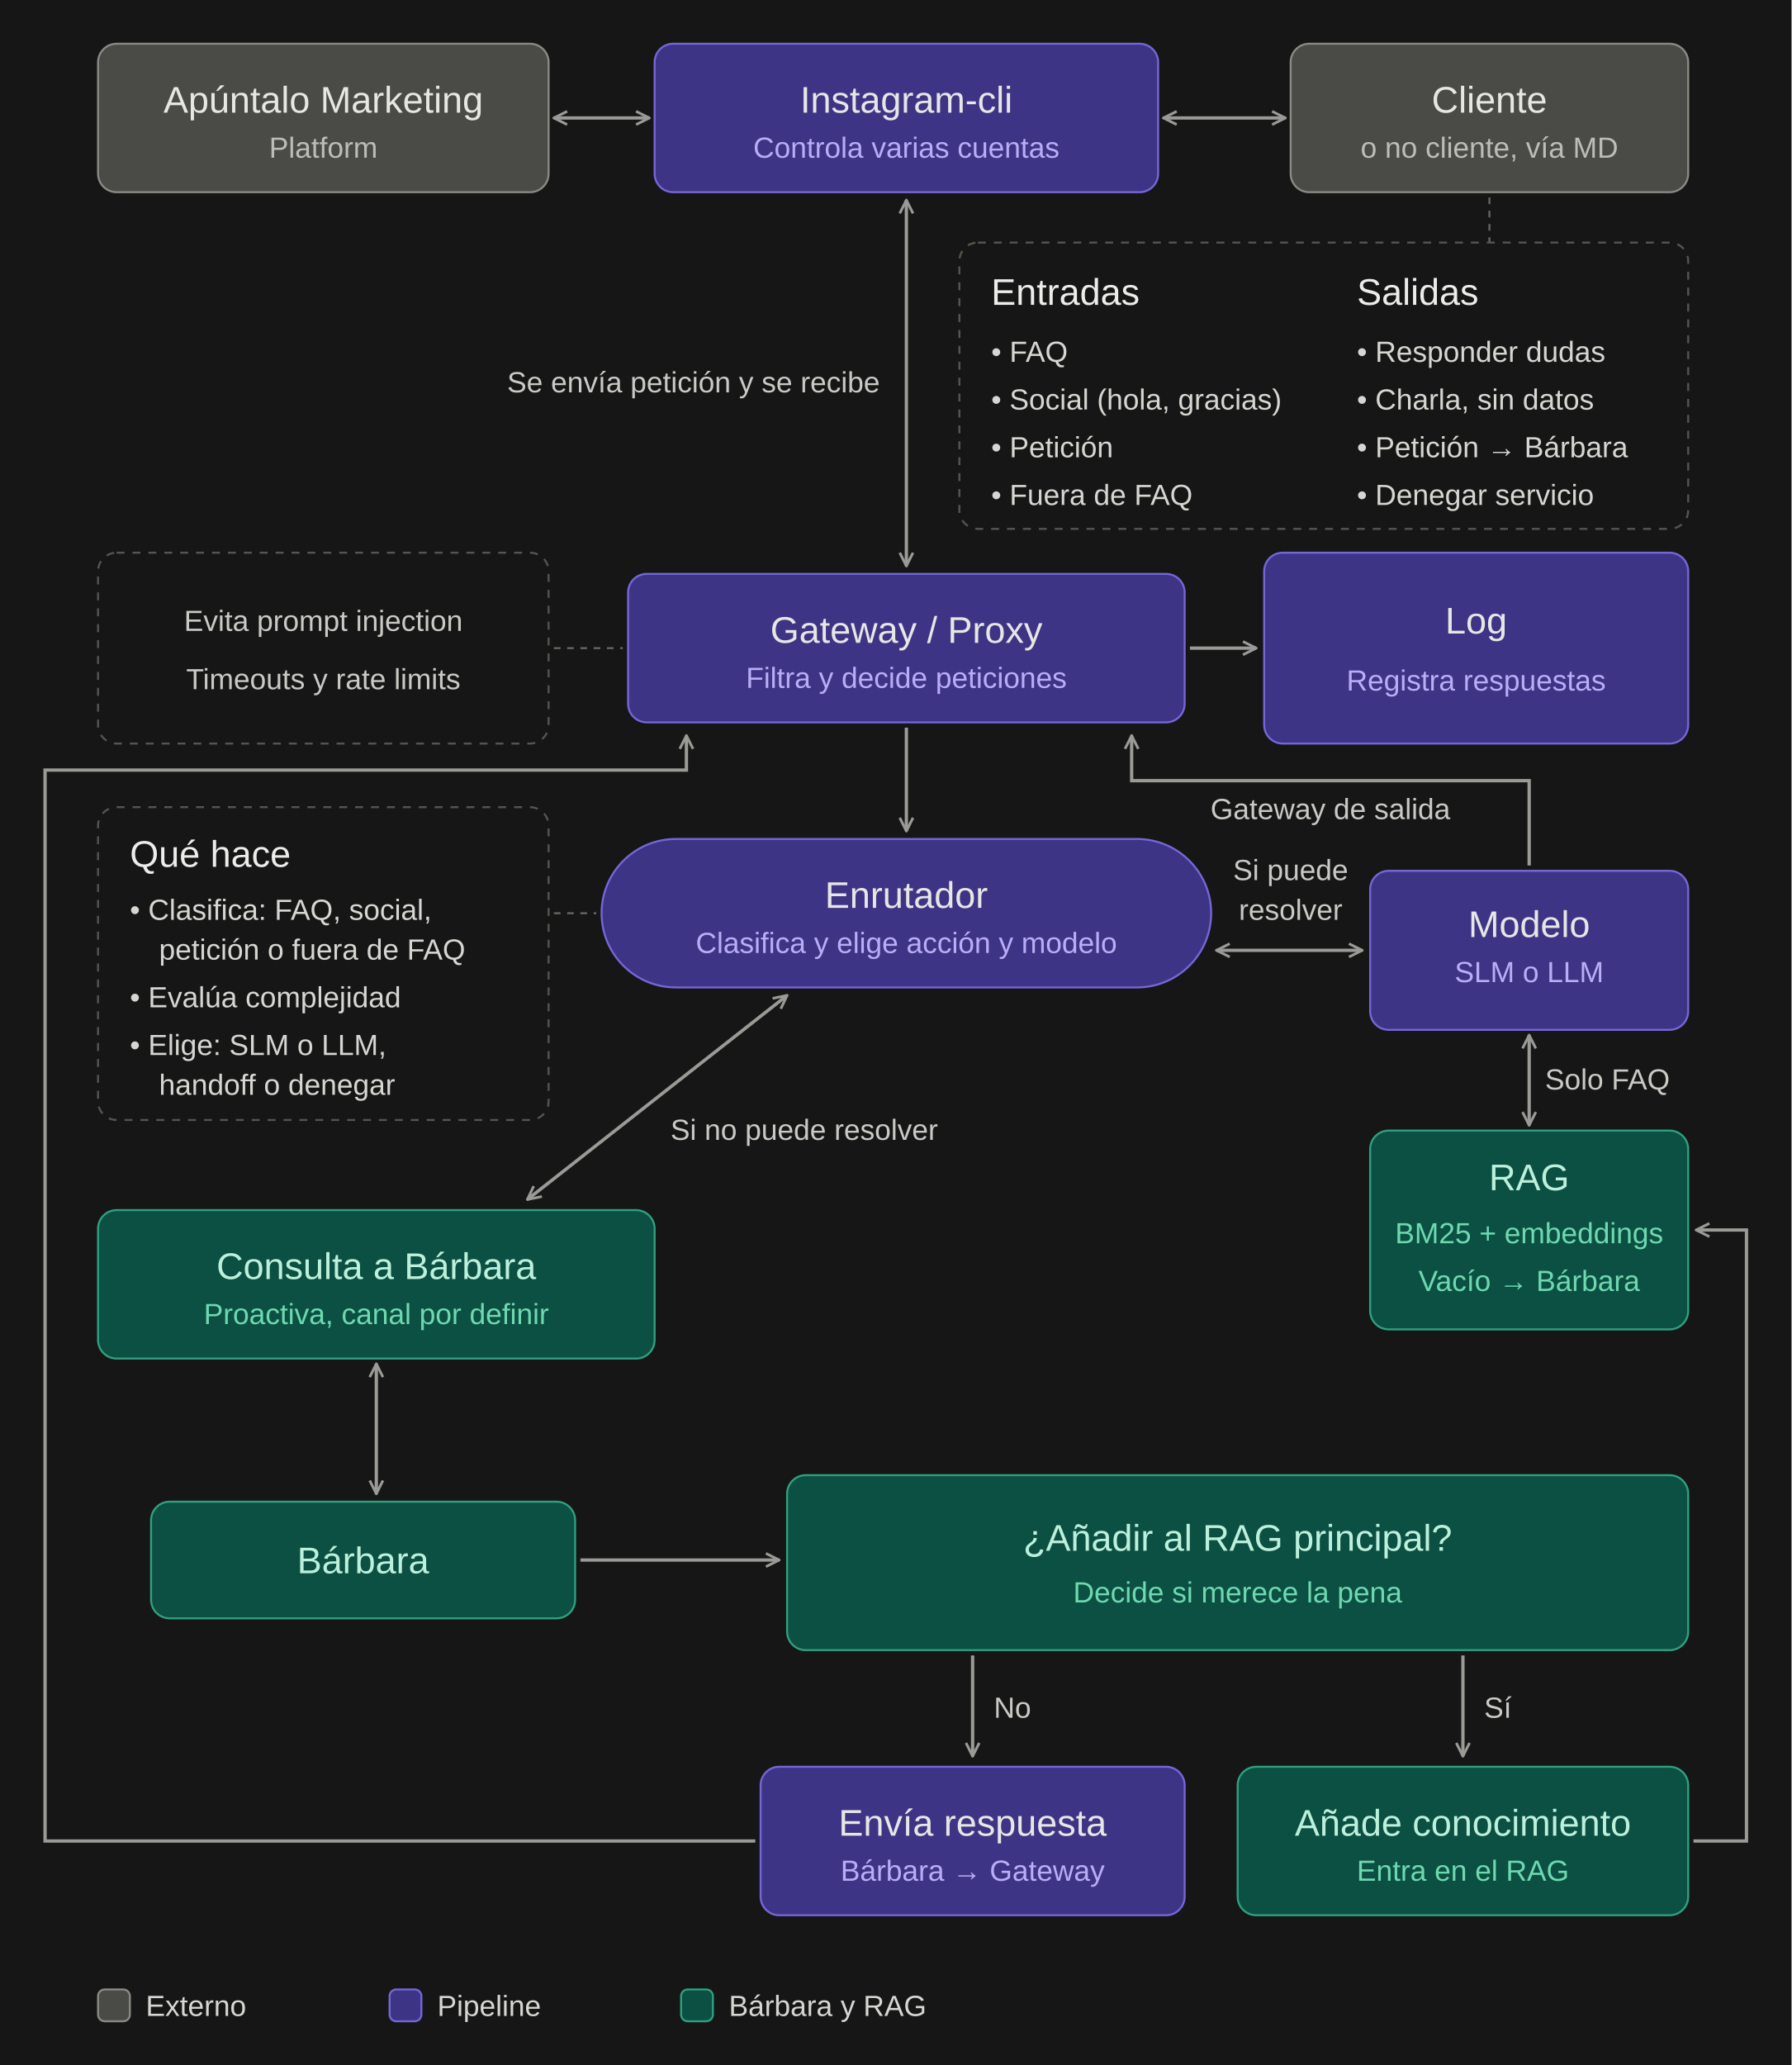
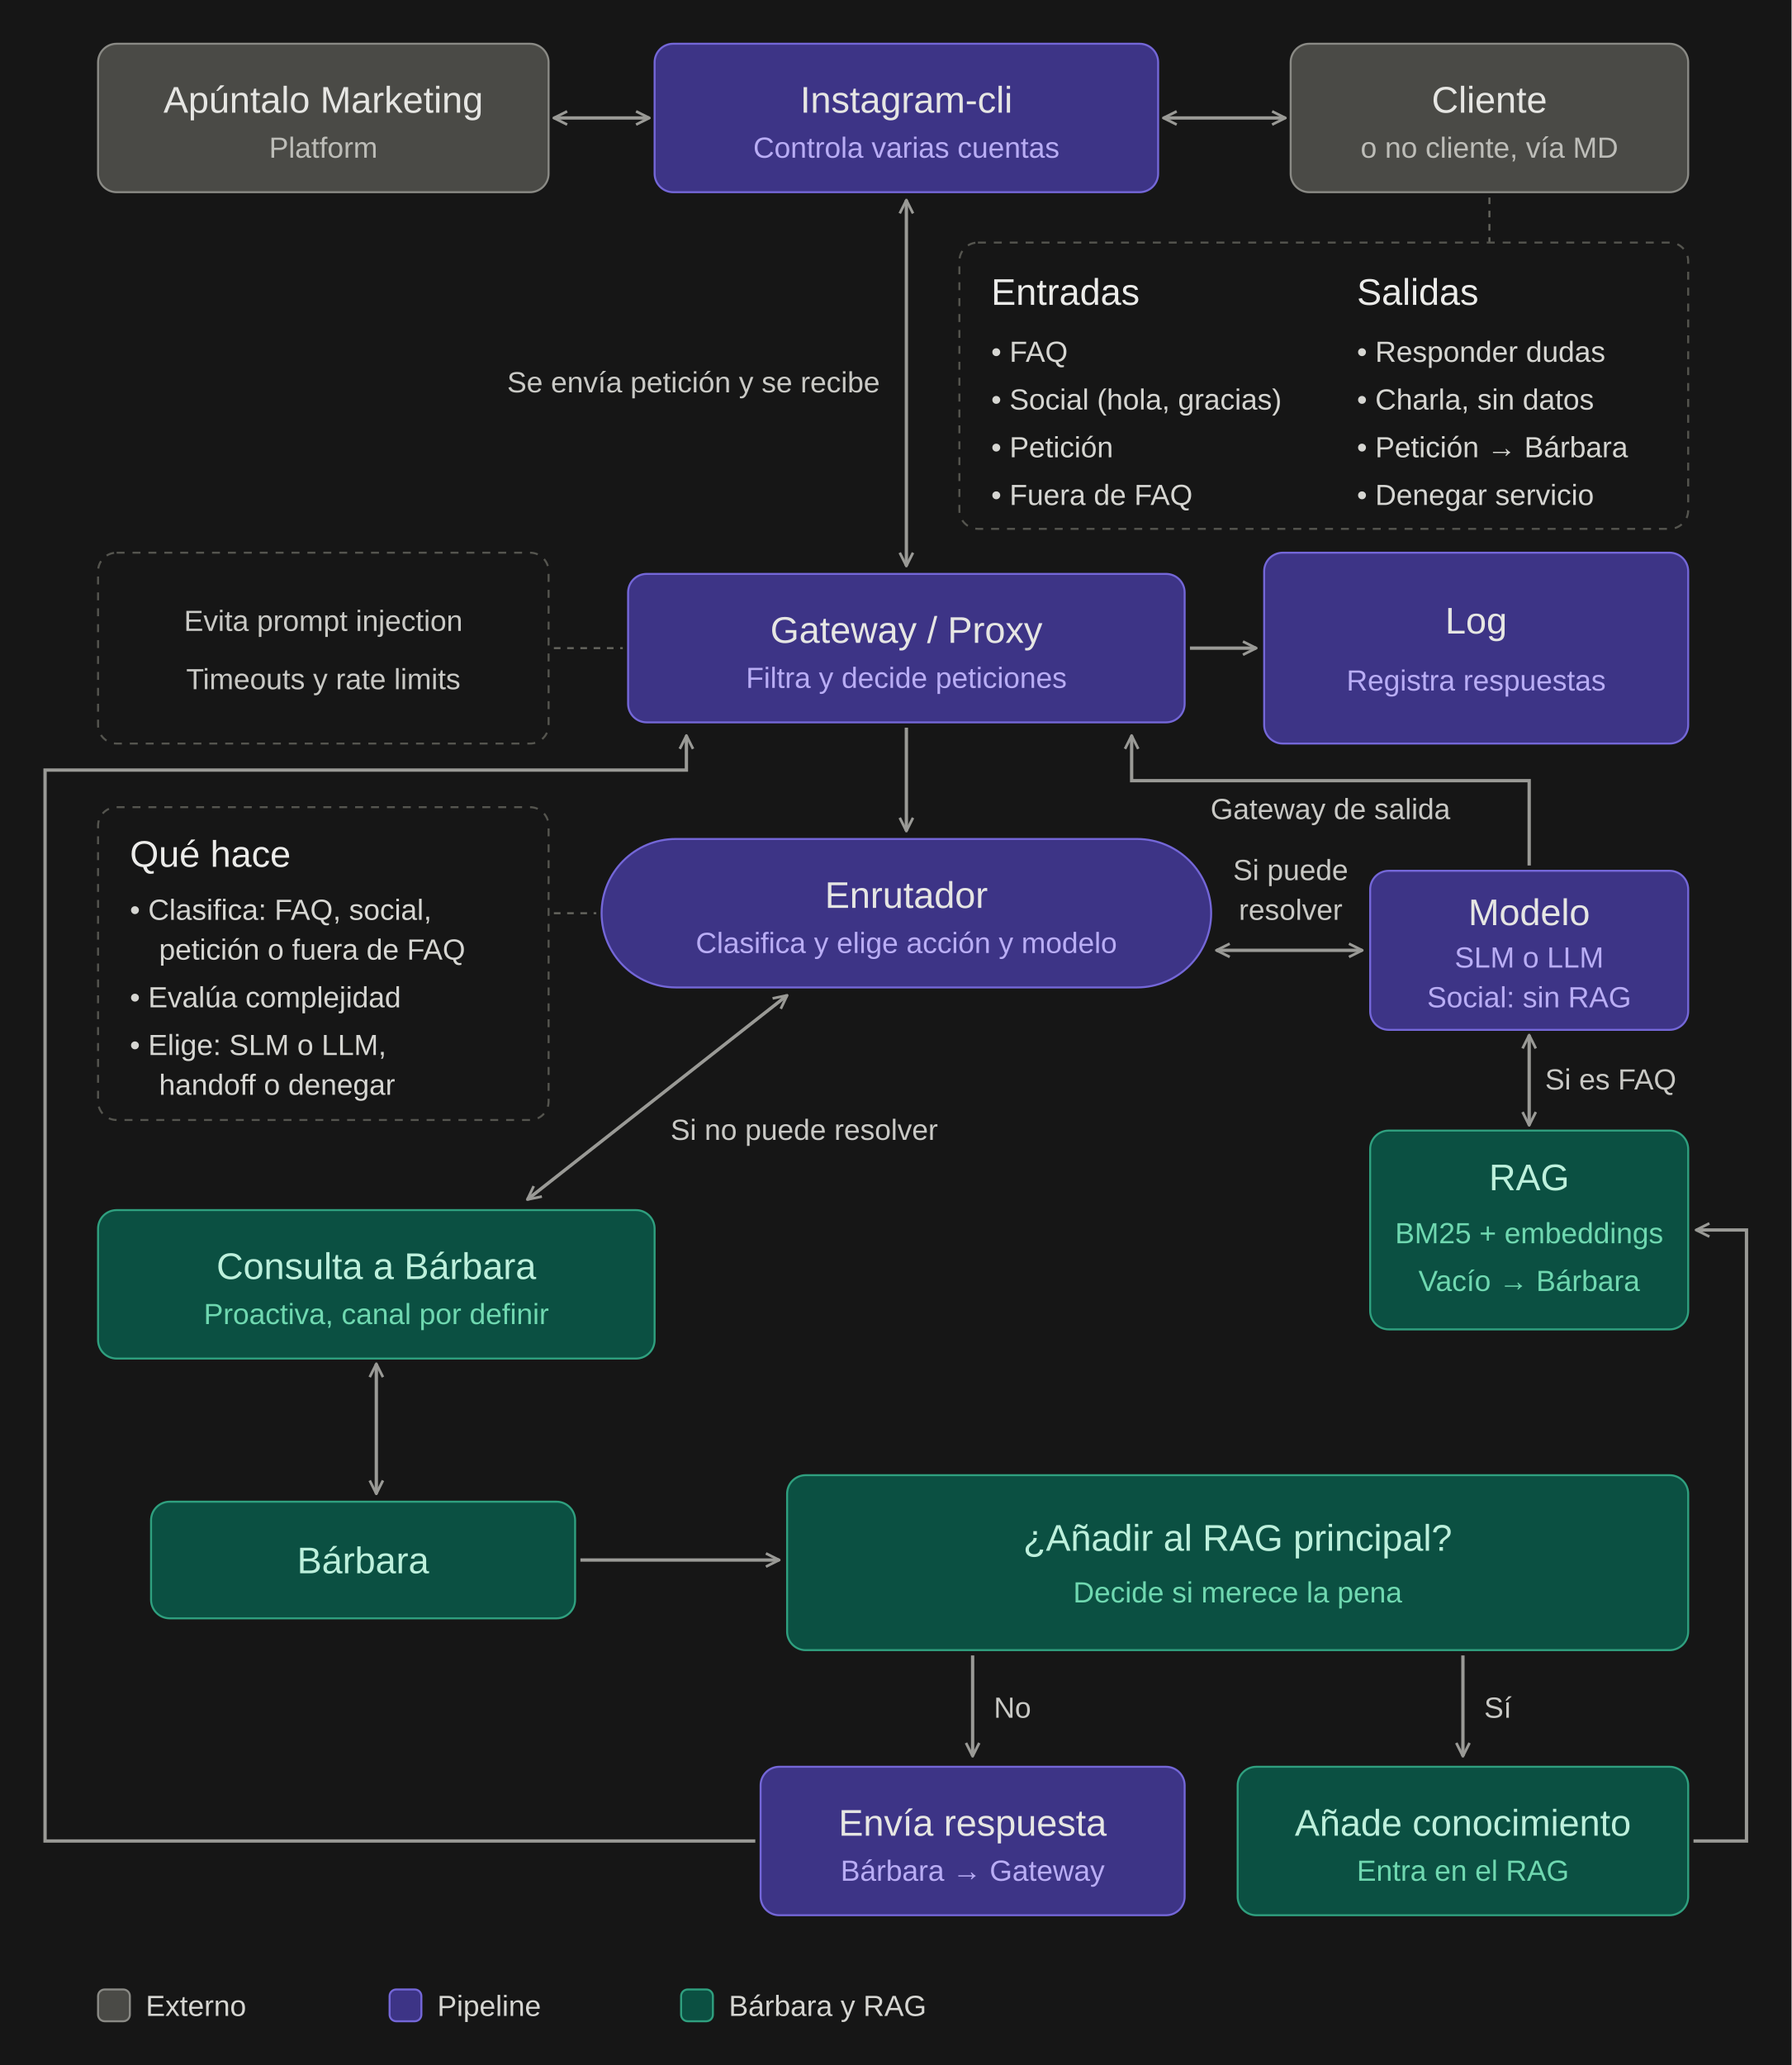
<svg xmlns="http://www.w3.org/2000/svg" width="1352" height="1558" viewBox="0 0 1352 1558" font-family="Liberation Sans, Arial, Helvetica, sans-serif">
  <defs>
    <marker id="a" viewBox="0 0 12 12" refX="11" refY="6" markerWidth="12" markerHeight="12" markerUnits="userSpaceOnUse" orient="auto-start-reverse">
      <path d="M1 1 L11 6 L1 11" fill="none" stroke="#9a9a96" stroke-width="2" />
    </marker>
    <style>
      .ext{fill:#4a4a46;stroke:#8a8a85;stroke-width:1.5}
      .pip{fill:#3d3486;stroke:#7467d8;stroke-width:1.5}
      .grn{fill:#0b5042;stroke:#2fa07f;stroke-width:1.5}
      .note{fill:none;stroke:#55554f;stroke-width:1.5;stroke-dasharray:6 6}
      .t{fill:#e6e6e3;font-size:28px;text-anchor:middle}
      .se{fill:#bdbdb8;font-size:22px;text-anchor:middle}
      .sp{fill:#b9adf5;font-size:22px;text-anchor:middle}
      .sg{fill:#6fd8b0;font-size:22px;text-anchor:middle}
      .tg{fill:#bdf0dc;font-size:28px;text-anchor:middle}
      .n{fill:#d6d6d2;font-size:22px}
      .h{fill:#ececea;font-size:28px}
      .l{fill:#c9c9c5;font-size:22px}
      .ln{fill:none;stroke:#9a9a96;stroke-width:2.5}
      .dl{fill:none;stroke:#66665f;stroke-width:1.5;stroke-dasharray:5 5}
    </style>
  </defs>
  <rect width="1352" height="1558" fill="#161616" />
  <rect class="ext" x="74" y="33" width="340" height="112" rx="14" />
  <text class="t" x="244" y="85">Apúntalo Marketing</text>
  <text class="se" x="244" y="119">Platform</text>
  <rect class="pip" x="494" y="33" width="380" height="112" rx="14" />
  <text class="t" x="684" y="85">Instagram-cli</text>
  <text class="sp" x="684" y="119">Controla varias cuentas</text>
  <rect class="ext" x="974" y="33" width="300" height="112" rx="14" />
  <text class="t" x="1124" y="85">Cliente</text>
  <text class="se" x="1124" y="119">o no cliente, vía MD</text>
  <path class="ln" d="M418 89 H490" marker-start="url(#a)" marker-end="url(#a)" />
  <path class="ln" d="M878 89 H970" marker-start="url(#a)" marker-end="url(#a)" />
  <path class="dl" d="M1124 149 V183" />
  <rect class="note" x="724" y="183" width="550" height="216" rx="14" />
  <text class="h" x="748" y="230">Entradas</text>
  <text class="n" x="748" y="273">• FAQ</text>
  <text class="n" x="748" y="309">• Social (hola, gracias)</text>
  <text class="n" x="748" y="345">• Petición</text>
  <text class="n" x="748" y="381">• Fuera de FAQ</text>
  <text class="h" x="1024" y="230">Salidas</text>
  <text class="n" x="1024" y="273">• Responder dudas</text>
  <text class="n" x="1024" y="309">• Charla, sin datos</text>
  <text class="n" x="1024" y="345">• Petición → Bárbara</text>
  <text class="n" x="1024" y="381">• Denegar servicio</text>
  <path class="ln" d="M684 151 V427" marker-start="url(#a)" marker-end="url(#a)" />
  <text class="l" x="664" y="296" text-anchor="end">Se envía petición y se recibe</text>
  <rect class="note" x="74" y="417" width="340" height="144" rx="14" />
  <text class="l" x="244" y="476" text-anchor="middle">Evita prompt injection</text>
  <text class="l" x="244" y="520" text-anchor="middle">Timeouts y rate limits</text>
  <path class="dl" d="M418 489 H470" />
  <rect class="pip" x="474" y="433" width="420" height="112" rx="14" />
  <text class="t" x="684" y="485">Gateway / Proxy</text>
  <text class="sp" x="684" y="519">Filtra y decide peticiones</text>
  <rect class="pip" x="954" y="417" width="320" height="144" rx="14" />
  <text class="t" x="1114" y="478">Log</text>
  <text class="sp" x="1114" y="521">Registra respuestas</text>
  <path class="ln" d="M898 489 H948" marker-end="url(#a)" />
  <path class="ln" d="M684 549 V627" marker-end="url(#a)" />
  <rect class="note" x="74" y="609" width="340" height="236" rx="14" />
  <text class="h" x="98" y="654">Qué hace</text>
  <text class="n" x="98" y="694">• Clasifica: FAQ, social,</text>
  <text class="n" x="120" y="724">petición o fuera de FAQ</text>
  <text class="n" x="98" y="760">• Evalúa complejidad</text>
  <text class="n" x="98" y="796">• Elige: SLM o LLM,</text>
  <text class="n" x="120" y="826">handoff o denegar</text>
  <path class="dl" d="M418 689 H450" />
  <rect class="pip" x="454" y="633" width="460" height="112" rx="56" />
  <text class="t" x="684" y="685">Enrutador</text>
  <text class="sp" x="684" y="719">Clasifica y elige acción y modelo</text>
  <rect class="pip" x="1034" y="657" width="240" height="120" rx="14" />
-   <text class="t" x="1154" y="707">Modelo</text>
-   <text class="sp" x="1154" y="741">SLM o LLM</text>
+   <text class="t" x="1154" y="698">Modelo</text>
+   <text class="sp" x="1154" y="730">SLM o LLM</text>
+   <text class="sp" x="1154" y="760">Social: sin RAG</text>
  <path class="ln" d="M918 717 H1028" marker-start="url(#a)" marker-end="url(#a)" />
  <text class="l" x="974" y="664" text-anchor="middle">Si puede</text>
  <text class="l" x="974" y="694" text-anchor="middle">resolver</text>
  <path class="ln" d="M1154 653 V589 H854 V555" marker-end="url(#a)" />
  <text class="l" x="1004" y="618" text-anchor="middle">Gateway de salida</text>
  <path class="ln" d="M1154 781 V849" marker-start="url(#a)" marker-end="url(#a)" />
-   <text class="l" x="1166" y="822">Solo FAQ</text>
+   <text class="l" x="1166" y="822">Si es FAQ</text>
  <rect class="grn" x="1034" y="853" width="240" height="150" rx="14" />
  <text class="tg" x="1154" y="898">RAG</text>
  <text class="sg" x="1154" y="938">BM25 + embeddings</text>
  <text class="sg" x="1154" y="974">Vacío → Bárbara</text>
  <path class="ln" d="M594 751 L398 905" marker-start="url(#a)" marker-end="url(#a)" />
  <text class="l" x="506" y="860">Si no puede resolver</text>
  <rect class="grn" x="74" y="913" width="420" height="112" rx="14" />
  <text class="tg" x="284" y="965">Consulta a Bárbara</text>
  <text class="sg" x="284" y="999">Proactiva, canal por definir</text>
  <path class="ln" d="M284 1029 V1127" marker-start="url(#a)" marker-end="url(#a)" />
  <rect class="grn" x="114" y="1133" width="320" height="88" rx="14" />
  <text class="tg" x="274" y="1187">Bárbara</text>
  <path class="ln" d="M438 1177 H588" marker-end="url(#a)" />
  <rect class="grn" x="594" y="1113" width="680" height="132" rx="14" />
  <text class="tg" x="934" y="1170">¿Añadir al RAG principal?</text>
  <text class="sg" x="934" y="1209">Decide si merece la pena</text>
  <path class="ln" d="M734 1249 V1325" marker-end="url(#a)" />
  <text class="l" x="750" y="1296">No</text>
  <path class="ln" d="M1104 1249 V1325" marker-end="url(#a)" />
  <text class="l" x="1120" y="1296">Sí</text>
  <rect class="pip" x="574" y="1333" width="320" height="112" rx="14" />
  <text class="t" x="734" y="1385">Envía respuesta</text>
  <text class="sp" x="734" y="1419">Bárbara → Gateway</text>
  <rect class="grn" x="934" y="1333" width="340" height="112" rx="14" />
  <text class="tg" x="1104" y="1385">Añade conocimiento</text>
  <text class="sg" x="1104" y="1419">Entra en el RAG</text>
  <path class="ln" d="M1278 1389 H1318 V928 H1280" marker-end="url(#a)" />
  <path class="ln" d="M570 1389 H34 V581 H518 V555" marker-end="url(#a)" />
  <rect class="ext" x="74" y="1501" width="24" height="24" rx="5" />
  <text class="n" x="110" y="1521">Externo</text>
  <rect class="pip" x="294" y="1501" width="24" height="24" rx="5" />
  <text class="n" x="330" y="1521">Pipeline</text>
  <rect class="grn" x="514" y="1501" width="24" height="24" rx="5" />
  <text class="n" x="550" y="1521">Bárbara y RAG</text>
</svg>
